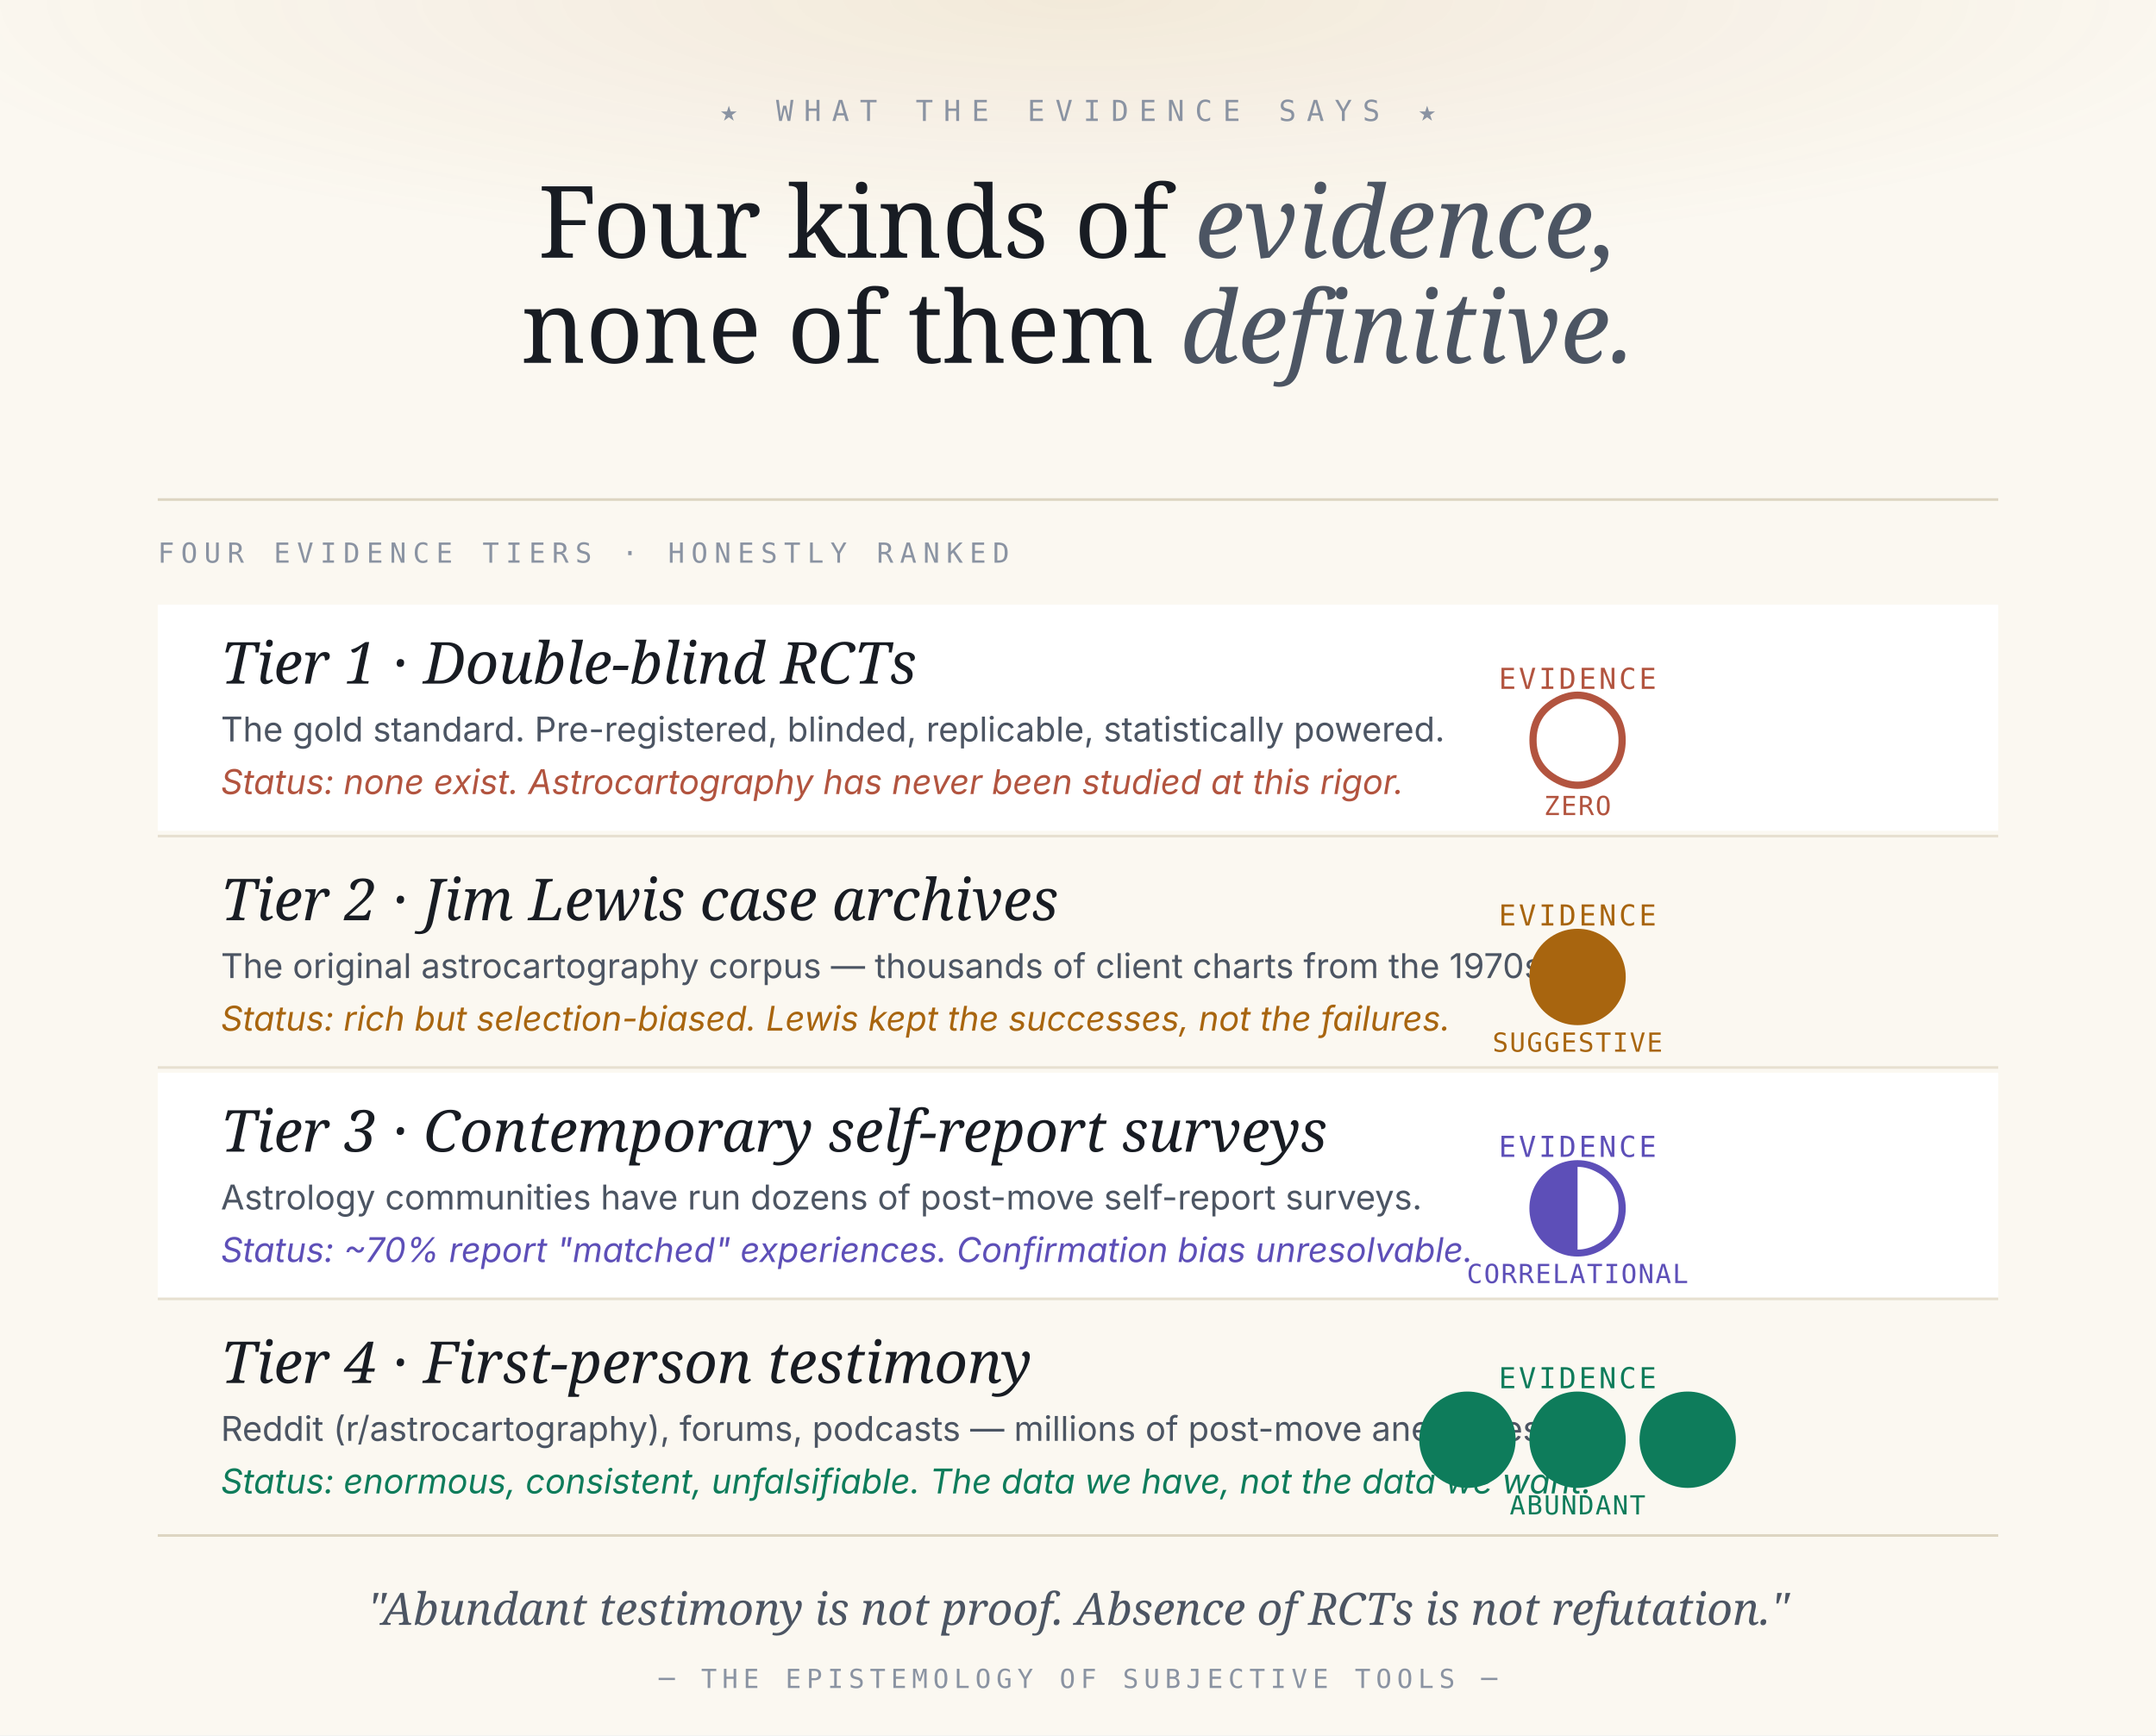
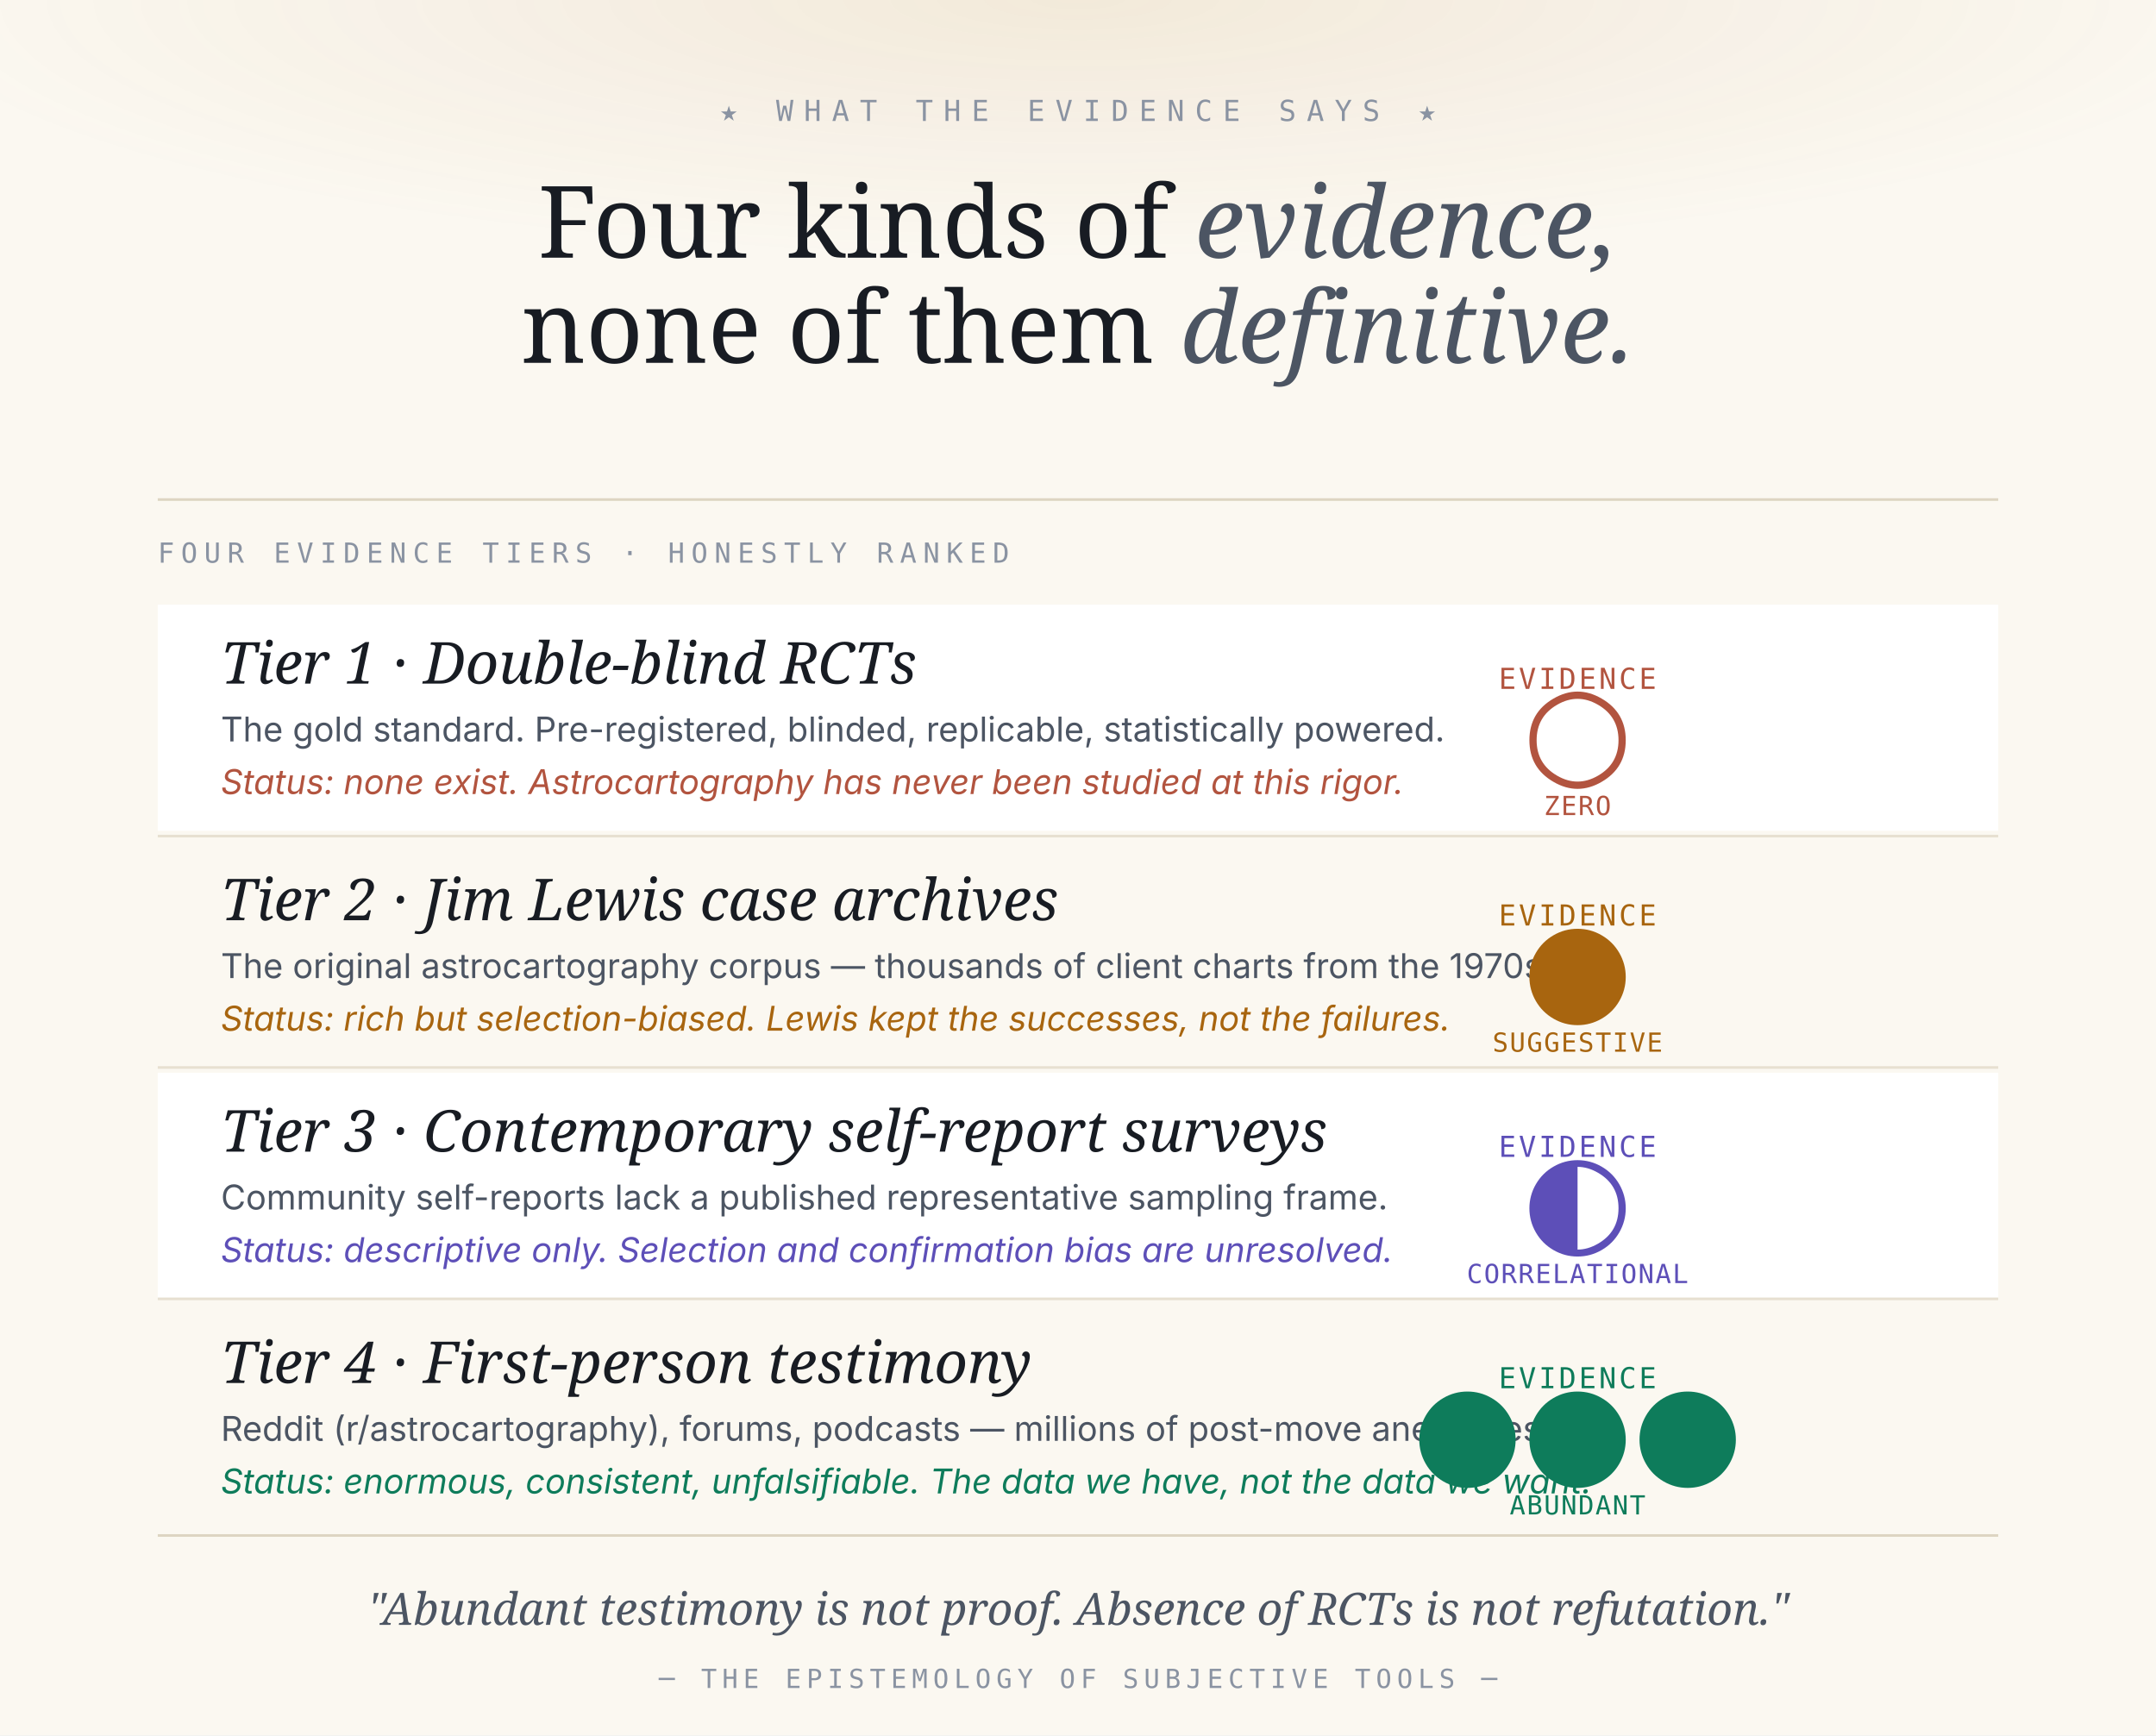
<svg xmlns="http://www.w3.org/2000/svg" viewBox="0 0 820 660" font-family="'General Sans',-apple-system,BlinkMacSystemFont,sans-serif" role="img" aria-labelledby="t-ev d-ev">
  <rect width="820" height="660" fill="#FBF8F1" />
  <defs>
    <radialGradient id="aurora-ev" cx="50%" cy="0%" r="55%">
      <stop offset="0%" stop-color="#A8650F" stop-opacity="0.10" />
      <stop offset="100%" stop-color="#A8650F" stop-opacity="0" />
    </radialGradient>
  </defs>
  <rect width="820" height="180" fill="url(#aurora-ev)" />
  <text x="410" y="46" font-family="'JetBrains Mono',monospace" font-size="11" text-anchor="middle" fill="#8A93A2" letter-spacing="4">★  WHAT THE EVIDENCE SAYS  ★</text>
  <text x="410" y="98" font-family="'Instrument Serif',Georgia,serif" font-size="38" fill="#181C23" text-anchor="middle">Four kinds of <tspan font-style="italic" fill="#4C5563">evidence,</tspan>
  </text>
  <text x="410" y="138" font-family="'Instrument Serif',Georgia,serif" font-size="38" fill="#181C23" text-anchor="middle">none of them <tspan font-style="italic" fill="#4C5563">definitive.</tspan>
  </text>
  <line x1="60" y1="190" x2="760" y2="190" stroke="#DDD5C2" stroke-width="1" />
  <text x="60" y="214" font-family="'JetBrains Mono',monospace" font-size="10.5" fill="#8A93A2" letter-spacing="2.5">FOUR EVIDENCE TIERS · HONESTLY RANKED</text>
  <g>
    <rect x="60" y="230" width="700" height="86" fill="#FFFFFF" />
    <text x="84" y="260" font-family="'Instrument Serif',Georgia,serif" font-size="22" font-style="italic" fill="#181C23">Tier 1 · Double-blind RCTs</text>
    <text x="84" y="282" font-size="13" fill="#4C5563">The gold standard. Pre-registered, blinded, replicable, statistically powered.</text>
    <text x="84" y="302" font-size="13" fill="#B2543F" font-style="italic">Status: none exist. Astrocartography has never been studied at this rigor.</text>
    <text x="600" y="262" font-family="'JetBrains Mono',monospace" font-size="11" fill="#B2543F" letter-spacing="1" text-anchor="middle">EVIDENCE</text>
    <text x="600" y="294" font-family="'Instrument Serif',Georgia,serif" font-size="48" fill="#B2543F" text-anchor="middle">○</text>
    <text x="600" y="310" font-family="'JetBrains Mono',monospace" font-size="10" fill="#B2543F" text-anchor="middle" letter-spacing="0.5">ZERO</text>
  </g>
  <line x1="60" y1="318" x2="760" y2="318" stroke="#E7E0D1" stroke-width="1" />
  <g>
    <rect x="60" y="320" width="700" height="86" fill="#FBF8F1" />
    <text x="84" y="350" font-family="'Instrument Serif',Georgia,serif" font-size="22" font-style="italic" fill="#181C23">Tier 2 · Jim Lewis case archives</text>
    <text x="84" y="372" font-size="13" fill="#4C5563">The original astrocartography corpus — thousands of client charts from the 1970s/80s.</text>
    <text x="84" y="392" font-size="13" fill="#A8650F" font-style="italic">Status: rich but selection-biased. Lewis kept the successes, not the failures.</text>
    <text x="600" y="352" font-family="'JetBrains Mono',monospace" font-size="11" fill="#A8650F" letter-spacing="1" text-anchor="middle">EVIDENCE</text>
    <text x="600" y="384" font-family="'Instrument Serif',Georgia,serif" font-size="48" fill="#A8650F" text-anchor="middle">●</text>
    <text x="600" y="400" font-family="'JetBrains Mono',monospace" font-size="10" fill="#A8650F" text-anchor="middle" letter-spacing="0.5">SUGGESTIVE</text>
  </g>
  <line x1="60" y1="406" x2="760" y2="406" stroke="#E7E0D1" stroke-width="1" />
  <g>
    <rect x="60" y="408" width="700" height="86" fill="#FFFFFF" />
    <text x="84" y="438" font-family="'Instrument Serif',Georgia,serif" font-size="22" font-style="italic" fill="#181C23">Tier 3 · Contemporary self-report surveys</text>
-     <text x="84" y="460" font-size="13" fill="#4C5563">Astrology communities have run dozens of post-move self-report surveys.</text>
-     <text x="84" y="480" font-size="13" fill="#5D4FB8" font-style="italic">Status: ~70% report "matched" experiences. Confirmation bias unresolvable.</text>
+     <text x="84" y="460" font-size="13" fill="#4C5563">Community self-reports lack a published representative sampling frame.</text>
+     <text x="84" y="480" font-size="13" fill="#5D4FB8" font-style="italic">Status: descriptive only. Selection and confirmation bias are unresolved.</text>
    <text x="600" y="440" font-family="'JetBrains Mono',monospace" font-size="11" fill="#5D4FB8" letter-spacing="1" text-anchor="middle">EVIDENCE</text>
    <text x="600" y="472" font-family="'Instrument Serif',Georgia,serif" font-size="48" fill="#5D4FB8" text-anchor="middle">◐</text>
    <text x="600" y="488" font-family="'JetBrains Mono',monospace" font-size="10" fill="#5D4FB8" text-anchor="middle" letter-spacing="0.5">CORRELATIONAL</text>
  </g>
  <line x1="60" y1="494" x2="760" y2="494" stroke="#E7E0D1" stroke-width="1" />
  <g>
    <rect x="60" y="496" width="700" height="86" fill="#FBF8F1" />
    <text x="84" y="526" font-family="'Instrument Serif',Georgia,serif" font-size="22" font-style="italic" fill="#181C23">Tier 4 · First-person testimony</text>
    <text x="84" y="548" font-size="13" fill="#4C5563">Reddit (r/astrocartography), forums, podcasts — millions of post-move anecdotes.</text>
    <text x="84" y="568" font-size="13" fill="#0E7C5B" font-style="italic">Status: enormous, consistent, unfalsifiable. The data we have, not the data we want.</text>
    <text x="600" y="528" font-family="'JetBrains Mono',monospace" font-size="11" fill="#0E7C5B" letter-spacing="1" text-anchor="middle">EVIDENCE</text>
    <text x="600" y="560" font-family="'Instrument Serif',Georgia,serif" font-size="48" fill="#0E7C5B" text-anchor="middle">●●●</text>
    <text x="600" y="576" font-family="'JetBrains Mono',monospace" font-size="10" fill="#0E7C5B" text-anchor="middle" letter-spacing="0.5">ABUNDANT</text>
  </g>
  <line x1="60" y1="584" x2="760" y2="584" stroke="#DDD5C2" stroke-width="1" />
  <text x="410" y="618" font-family="'Instrument Serif',Georgia,serif" font-style="italic" font-size="17" fill="#4C5563" text-anchor="middle">"Abundant testimony is not proof. Absence of RCTs is not refutation."</text>
  <text x="410" y="642" font-family="'JetBrains Mono',monospace" font-size="10" fill="#8A93A2" text-anchor="middle" letter-spacing="2">─ THE EPISTEMOLOGY OF SUBJECTIVE TOOLS ─</text>
</svg>
